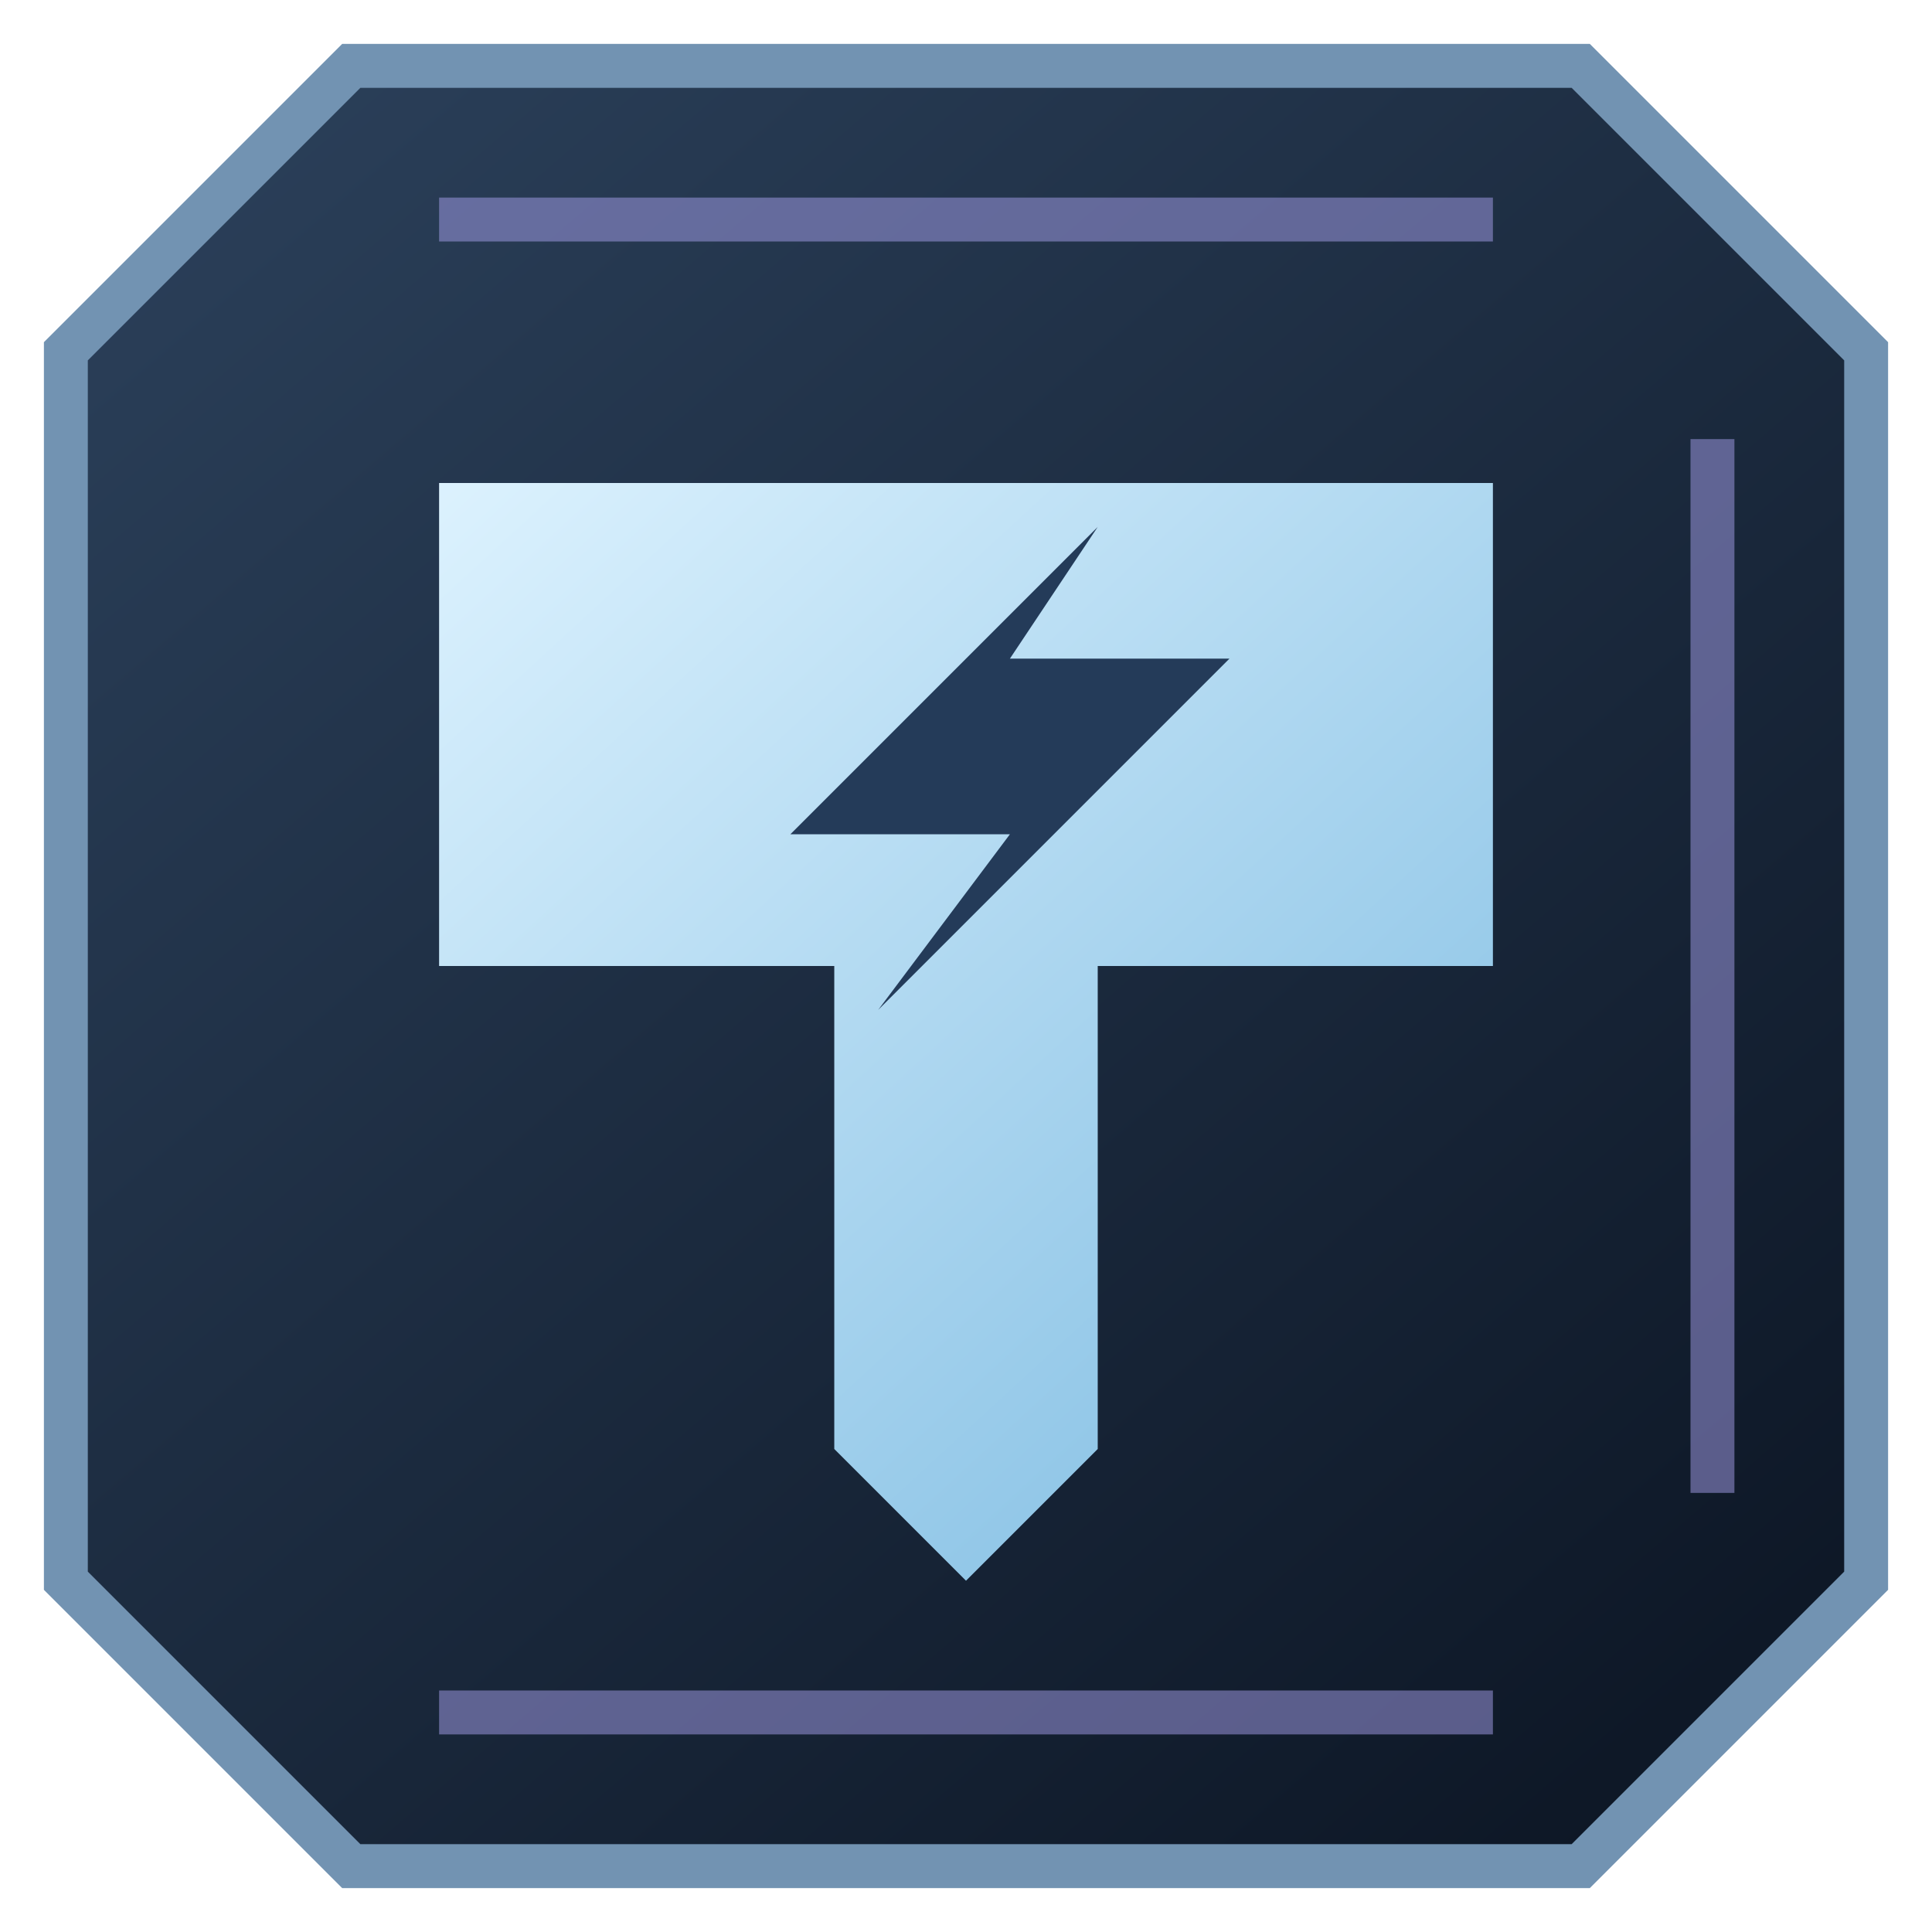
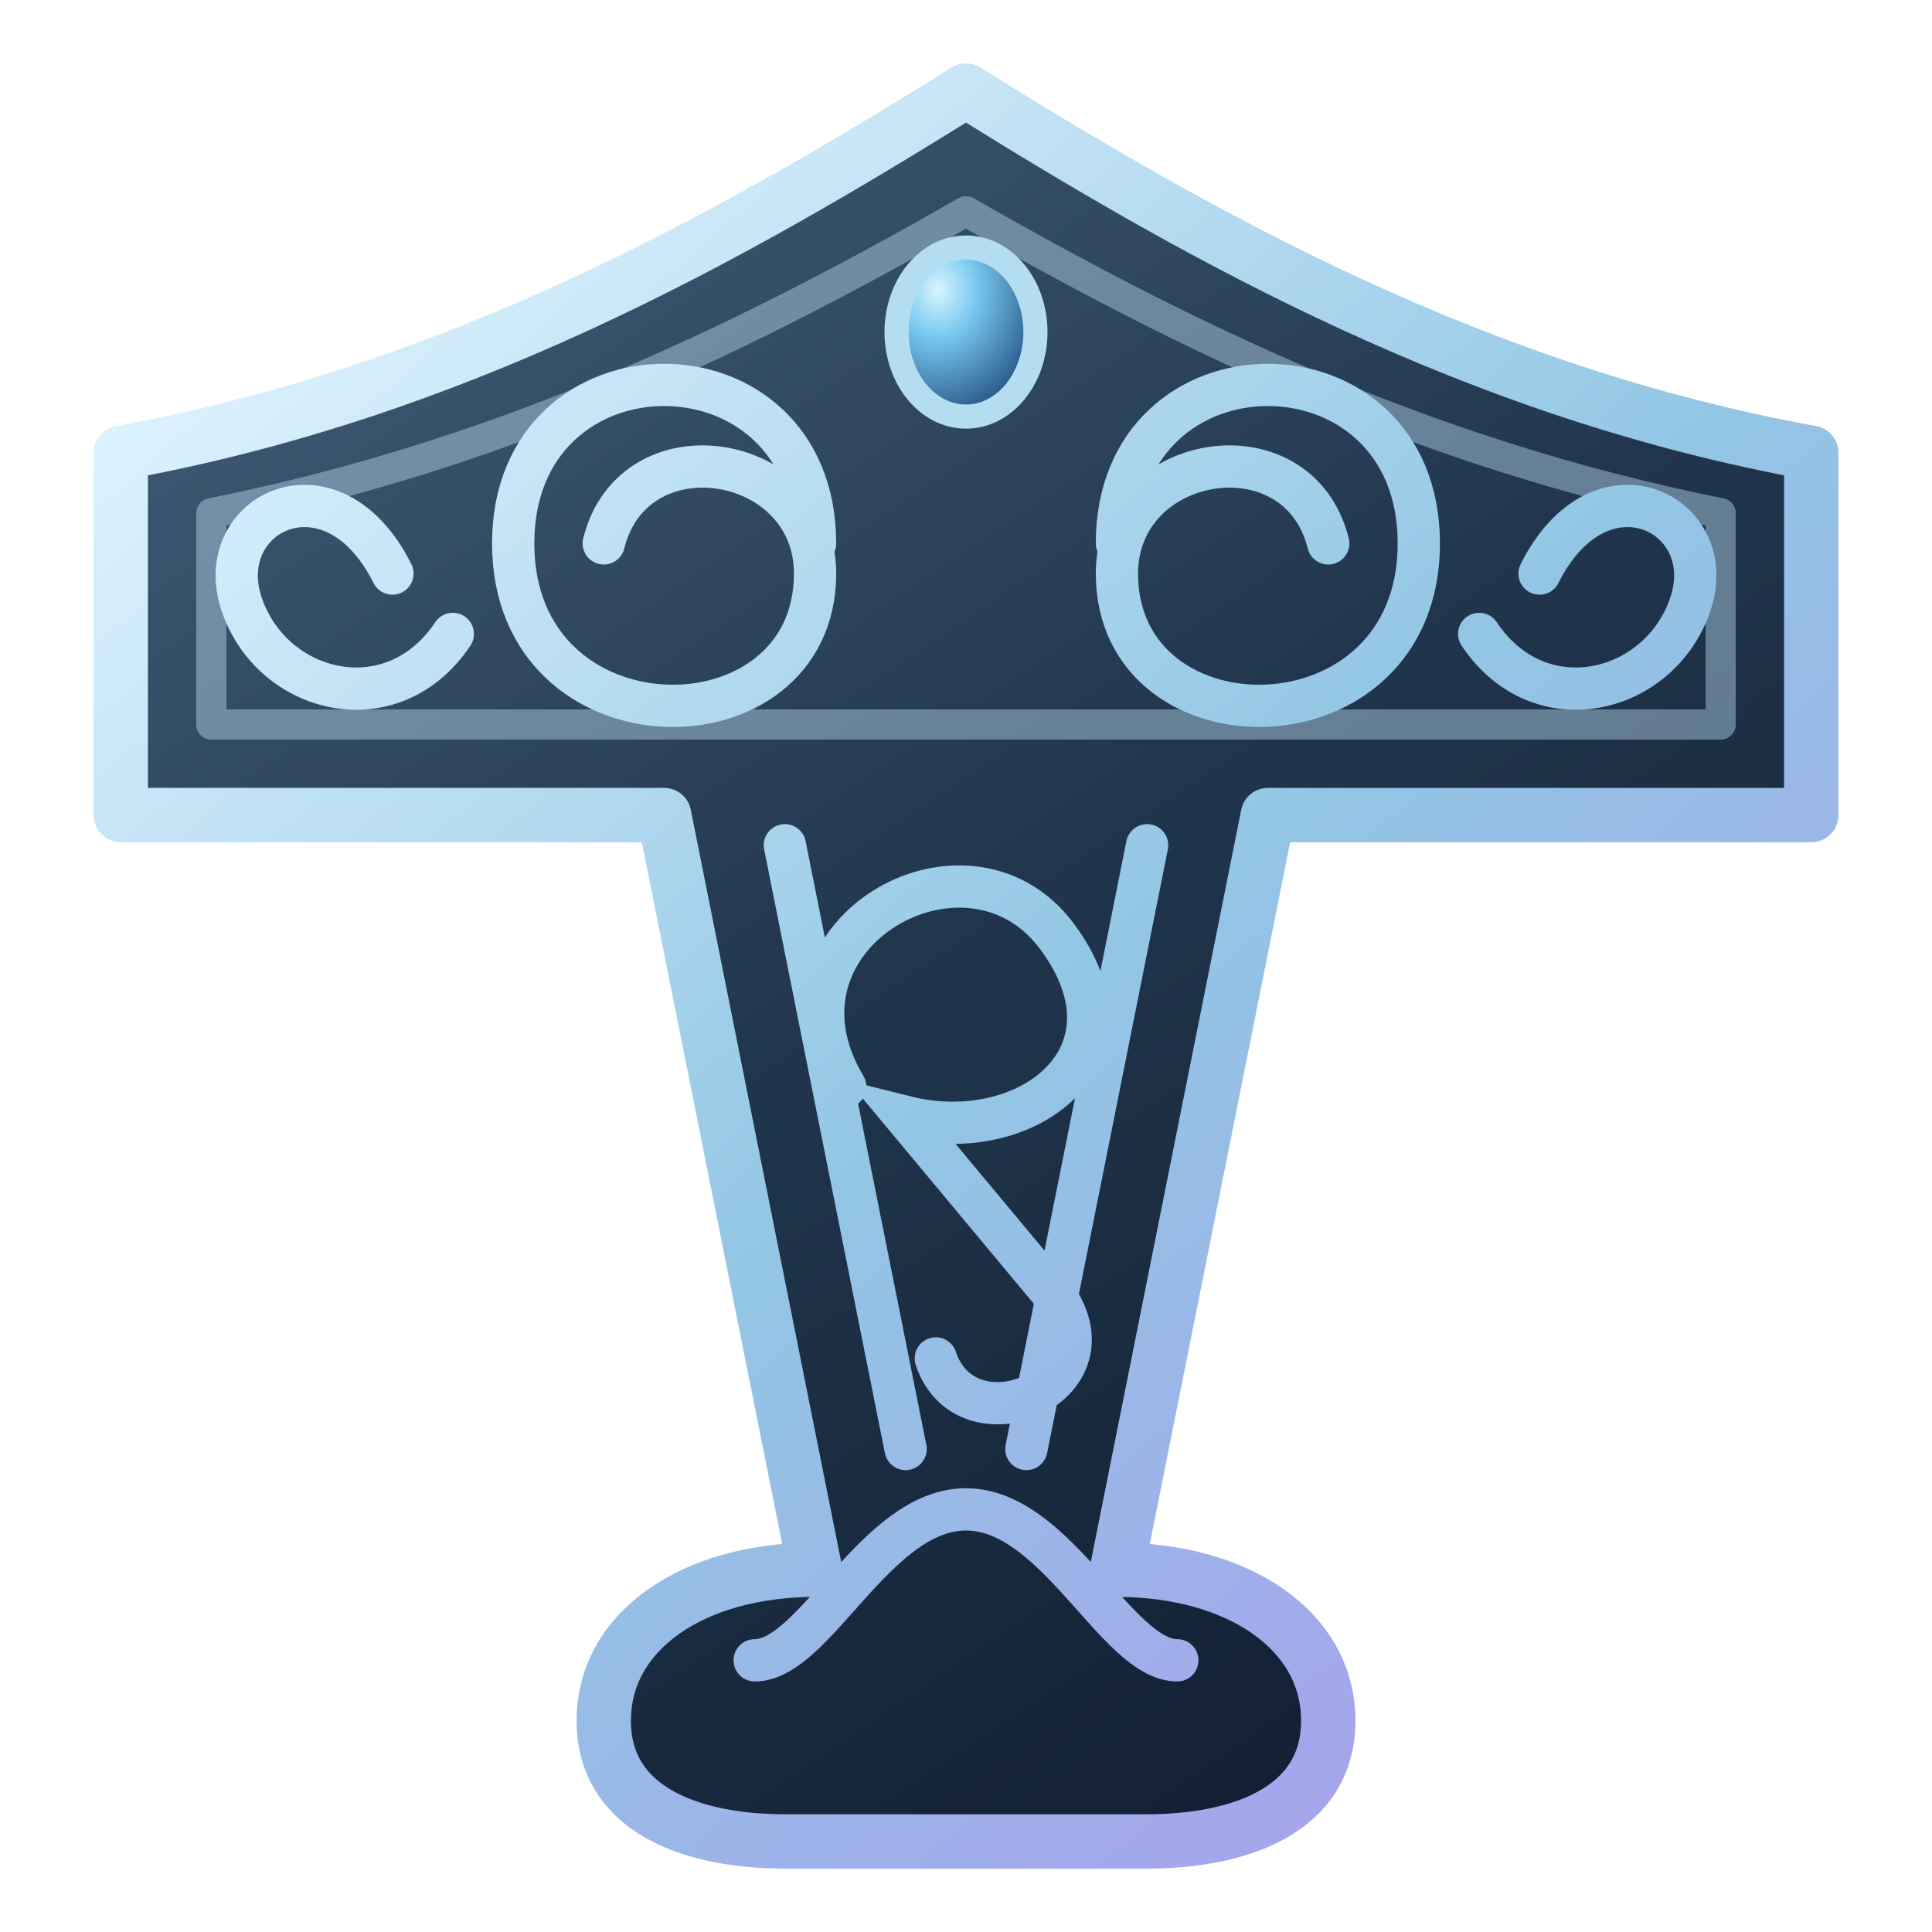
- <svg xmlns="http://www.w3.org/2000/svg" viewBox="0 0 44 44" fill="none">
+ <svg xmlns="http://www.w3.org/2000/svg" viewBox="0 0 64 64" fill="none">
  <defs>
-     <linearGradient id="hull" x1="4" y1="2" x2="40" y2="44" gradientUnits="userSpaceOnUse">
-       <stop stop-color="#2b405a" />
-       <stop offset="1" stop-color="#0b1422" />
+     <linearGradient id="metal" x1="12" y1="5" x2="49" y2="60" gradientUnits="userSpaceOnUse">
+       <stop stop-color="#405b76" />
+       <stop offset=".5" stop-color="#20354c" />
+       <stop offset="1" stop-color="#101d30" />
    </linearGradient>
-     <linearGradient id="ice" x1="10" y1="9" x2="33" y2="34" gradientUnits="userSpaceOnUse">
+     <linearGradient id="edge" x1="8" y1="8" x2="52" y2="58" gradientUnits="userSpaceOnUse">
      <stop stop-color="#e0f4ff" />
-       <stop offset="1" stop-color="#82bee3" />
+       <stop offset=".55" stop-color="#92c6e4" />
+       <stop offset="1" stop-color="#a7a0ed" />
    </linearGradient>
+     <radialGradient id="gem" cx=".3" cy=".25" r=".8">
+       <stop stop-color="#d9f5ff" />
+       <stop offset=".35" stop-color="#77c9f0" />
+       <stop offset="1" stop-color="#245080" />
+     </radialGradient>
  </defs>
-   <path d="M8 1.5h28l6.5 6.5v28L36 42.5H8L1.5 36V8L8 1.5Z" fill="url(#hull)" stroke="#7293b2" />
-   <path d="M10 5h24M39 10v24M10 39h24" stroke="#a7a0ed" stroke-opacity=".5" />
-   <path d="M10 11h24v11H10zM19 22h6v11l-3 3-3-3V22Z" fill="url(#ice)" />
-   <path d="m25 12-7 7h5l-3 4 8-8h-5l2-3Z" fill="#243b59" />
+   <path d="M4 15C15 13 24 8 32 3c8 5 17 10 28 12v12H42l-5 25c4 0 7 2 7 5s-3 4-6 4H26c-3 0-6-1-6-4s3-5 7-5l-5-25H4V15Z" fill="url(#metal)" stroke="url(#edge)" stroke-width="1.8" stroke-linejoin="round" />
+   <path d="M7 17c10-2 18-6 25-10 7 4 15 8 25 10v7H7V17Z" stroke="#b9d9ed" stroke-opacity=".45" stroke-linejoin="round" />
+   <g stroke="url(#edge)" stroke-width="1.4" stroke-linecap="round">
+     <path d="M13 19c-2-4-6-2-5 1s5 4 7 1M27 18c0-7-10-7-10 0s10 7 10 1c0-4-6-5-7-1" />
+     <path d="M51 19c2-4 6-2 5 1s-5 4-7 1M37 18c0-7 10-7 10 0s-10 7-10 1c0-4 6-5 7-1" />
+     <path d="m26 28 4 20m8-20-4 20M28 36c-3-5 4-9 7-5s-1 7-5 6l5 6c2 3-3 5-4 2M25 55c2 0 4-5 7-5s5 5 7 5" />
+   </g>
+   <ellipse cx="32" cy="11" rx="2.3" ry="2.8" fill="url(#gem)" stroke="#b4ddf1" stroke-width=".8" />
</svg>
